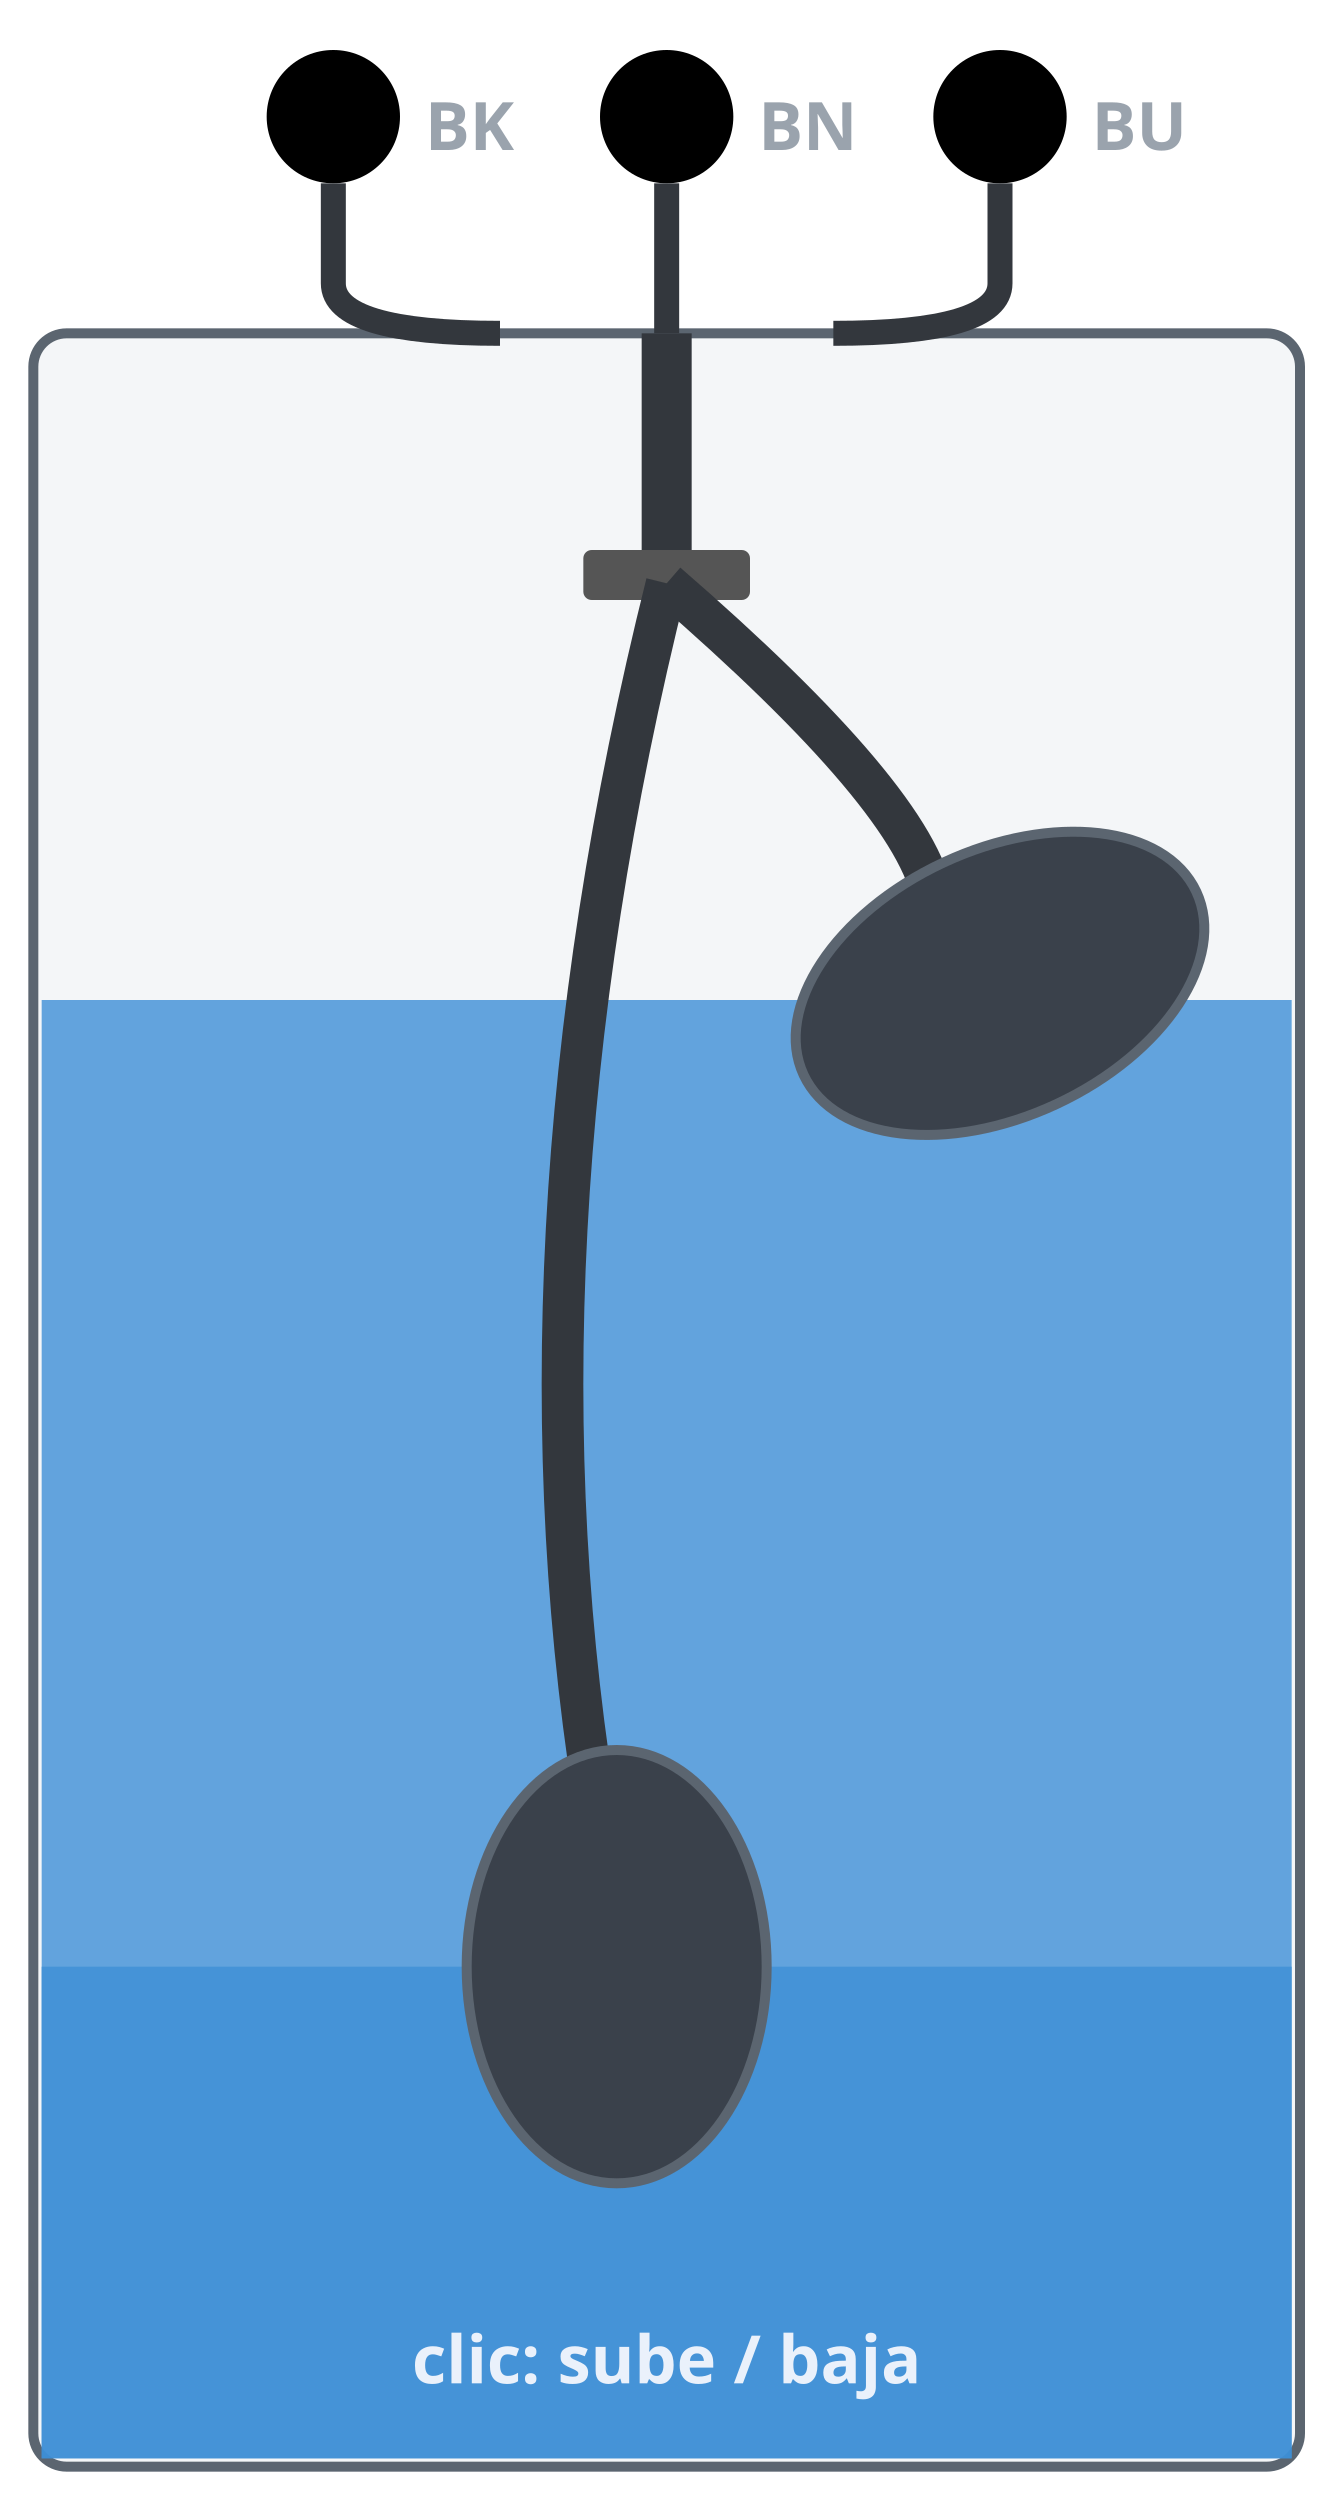
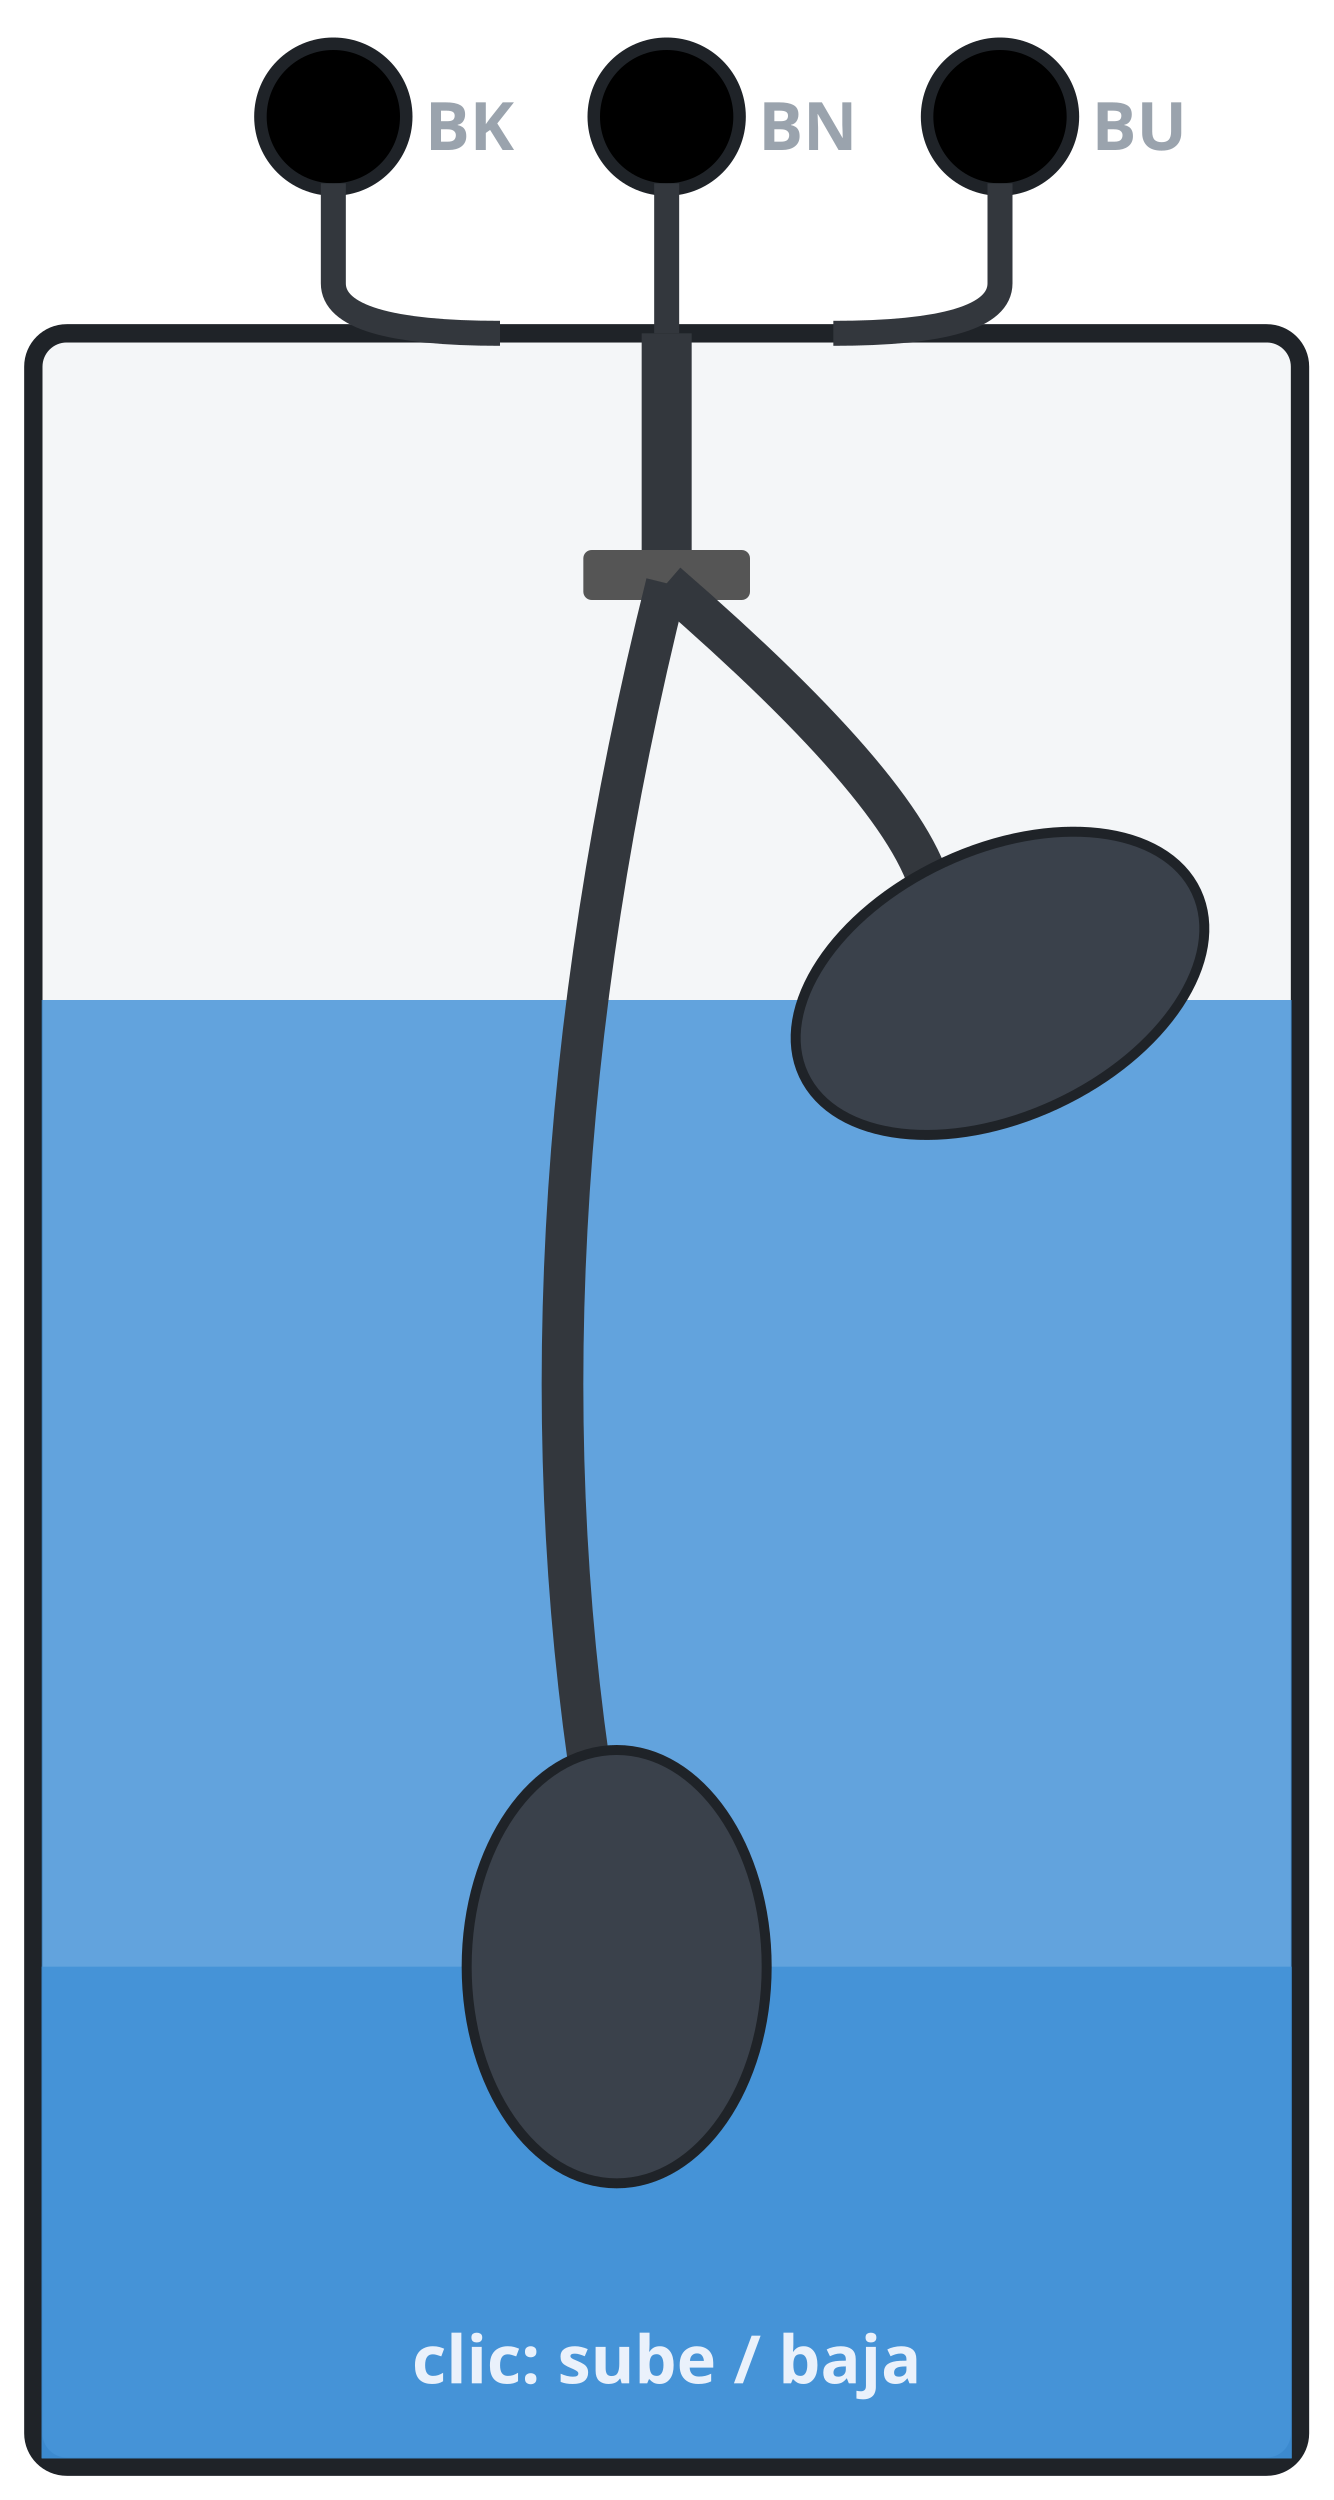
<svg xmlns="http://www.w3.org/2000/svg" viewBox="0 0 160 300" width="160" height="300" font-family="Segoe UI,Noto Sans,Arial,sans-serif">
  <defs>
    <pattern id="jwc-hys" width="5" height="5" patternUnits="userSpaceOnUse" patternTransform="rotate(45)">
      <rect width="5" height="5" fill="#f0a020" fill-opacity=".18" />
      <line x1="0" y1="0" x2="0" y2="5" stroke="#f0a020" stroke-width="1.4" />
    </pattern>
  </defs>
-   <rect x="4" y="40" width="152" height="256" rx="4" fill="#f4f6f8" stroke="#5b6570" stroke-width="1.2" />
+   <rect x="4" y="40" width="152" height="256" rx="4" fill="#f4f6f8" stroke="#1f2328" stroke-width="2.2" />
  <rect x="5" y="236" width="150" height="59" fill="#3d8fd6" stroke="none" stroke-width="0" opacity=".8" data-show="!out.up" />
  <rect x="5" y="120" width="150" height="175" fill="#3d8fd6" stroke="none" stroke-width="0" opacity=".8" data-show="out.up" />
-   <circle cx="40" cy="14" r="7" fill="#f4f6f8" stroke="#5b6570" stroke-width="1.2" />
-   <circle cx="40" cy="14" r="4.8" fill="none" stroke="#c9cfd6" stroke-width="1" />
-   <path d="M36.5 14h7 M40 10.5v7" fill="none" stroke="#39414b" stroke-width="1.8" stroke-linecap="round" />
+   <circle cx="40" cy="14" r="8.4" fill="#fbfbfc" stroke="#1f2328" stroke-width="2.2" />
+   <circle cx="40" cy="14" r="5.6" fill="none" stroke="#a3aab2" stroke-width="1.1" />
+   <path d="M35.4 14h9.2 M40 9.4v9.2" fill="none" stroke="#2a2e33" stroke-width="2.52" stroke-linecap="round" />
  <circle class="jw-term" data-term="BK" cx="40" cy="14" r="8" />
  <text x="51" y="18" font-size="8" font-weight="700" fill="#9aa3ad" text-anchor="start">BK</text>
-   <circle cx="80" cy="14" r="7" fill="#f4f6f8" stroke="#5b6570" stroke-width="1.2" />
-   <circle cx="80" cy="14" r="4.8" fill="none" stroke="#c9cfd6" stroke-width="1" />
-   <path d="M76.5 14h7 M80 10.5v7" fill="none" stroke="#39414b" stroke-width="1.8" stroke-linecap="round" />
+   <circle cx="80" cy="14" r="8.4" fill="#fbfbfc" stroke="#1f2328" stroke-width="2.2" />
+   <circle cx="80" cy="14" r="5.6" fill="none" stroke="#a3aab2" stroke-width="1.1" />
+   <path d="M75.4 14h9.2 M80 9.4v9.2" fill="none" stroke="#2a2e33" stroke-width="2.52" stroke-linecap="round" />
  <circle class="jw-term" data-term="BN" cx="80" cy="14" r="8" />
  <text x="91" y="18" font-size="8" font-weight="700" fill="#9aa3ad" text-anchor="start">BN</text>
-   <circle cx="120" cy="14" r="7" fill="#f4f6f8" stroke="#5b6570" stroke-width="1.2" />
-   <circle cx="120" cy="14" r="4.8" fill="none" stroke="#c9cfd6" stroke-width="1" />
-   <path d="M116.5 14h7 M120 10.5v7" fill="none" stroke="#39414b" stroke-width="1.8" stroke-linecap="round" />
+   <circle cx="120" cy="14" r="8.4" fill="#fbfbfc" stroke="#1f2328" stroke-width="2.2" />
+   <circle cx="120" cy="14" r="5.6" fill="none" stroke="#a3aab2" stroke-width="1.1" />
+   <path d="M115.4 14h9.2 M120 9.4v9.2" fill="none" stroke="#2a2e33" stroke-width="2.52" stroke-linecap="round" />
  <circle class="jw-term" data-term="BU" cx="120" cy="14" r="8" />
  <text x="131" y="18" font-size="8" font-weight="700" fill="#9aa3ad" text-anchor="start">BU</text>
  <path d="M40 22 V34 Q40 40 60 40 M80 22 V40 M120 22 V34 Q120 40 100 40" fill="none" stroke="#33373d" stroke-width="3" />
  <path d="M80 40 V70" fill="none" stroke="#33373d" stroke-width="6" />
  <rect x="70" y="66" width="20" height="6" rx="1" fill="#555" stroke="none" stroke-width="0" />
  <g data-action="float" data-kind="toggle" style="cursor:pointer">
    <g data-show="!out.up">
      <path d="M80 70 Q60 150 72 220" fill="none" stroke="#33373d" stroke-width="5" />
-       <ellipse cx="74" cy="236" rx="18" ry="26" fill="#3a414b" stroke="#5b6570" stroke-width="1.2" />
+       <ellipse cx="74" cy="236" rx="18" ry="26" fill="#3a414b" stroke="#1f2328" stroke-width="1.2" />
    </g>
    <g data-show="out.up">
      <path d="M80 70 Q110 96 112 108" fill="none" stroke="#33373d" stroke-width="5" />
-       <ellipse cx="120" cy="118" rx="26" ry="16" fill="#3a414b" stroke="#5b6570" stroke-width="1.2" transform="rotate(-25 120 118)" />
+       <ellipse cx="120" cy="118" rx="26" ry="16" fill="#3a414b" stroke="#1f2328" stroke-width="1.2" transform="rotate(-25 120 118)" />
    </g>
  </g>
  <text x="80" y="286" font-size="8" font-weight="700" fill="#eaf1fb" text-anchor="middle">clic: sube / baja</text>
</svg>
